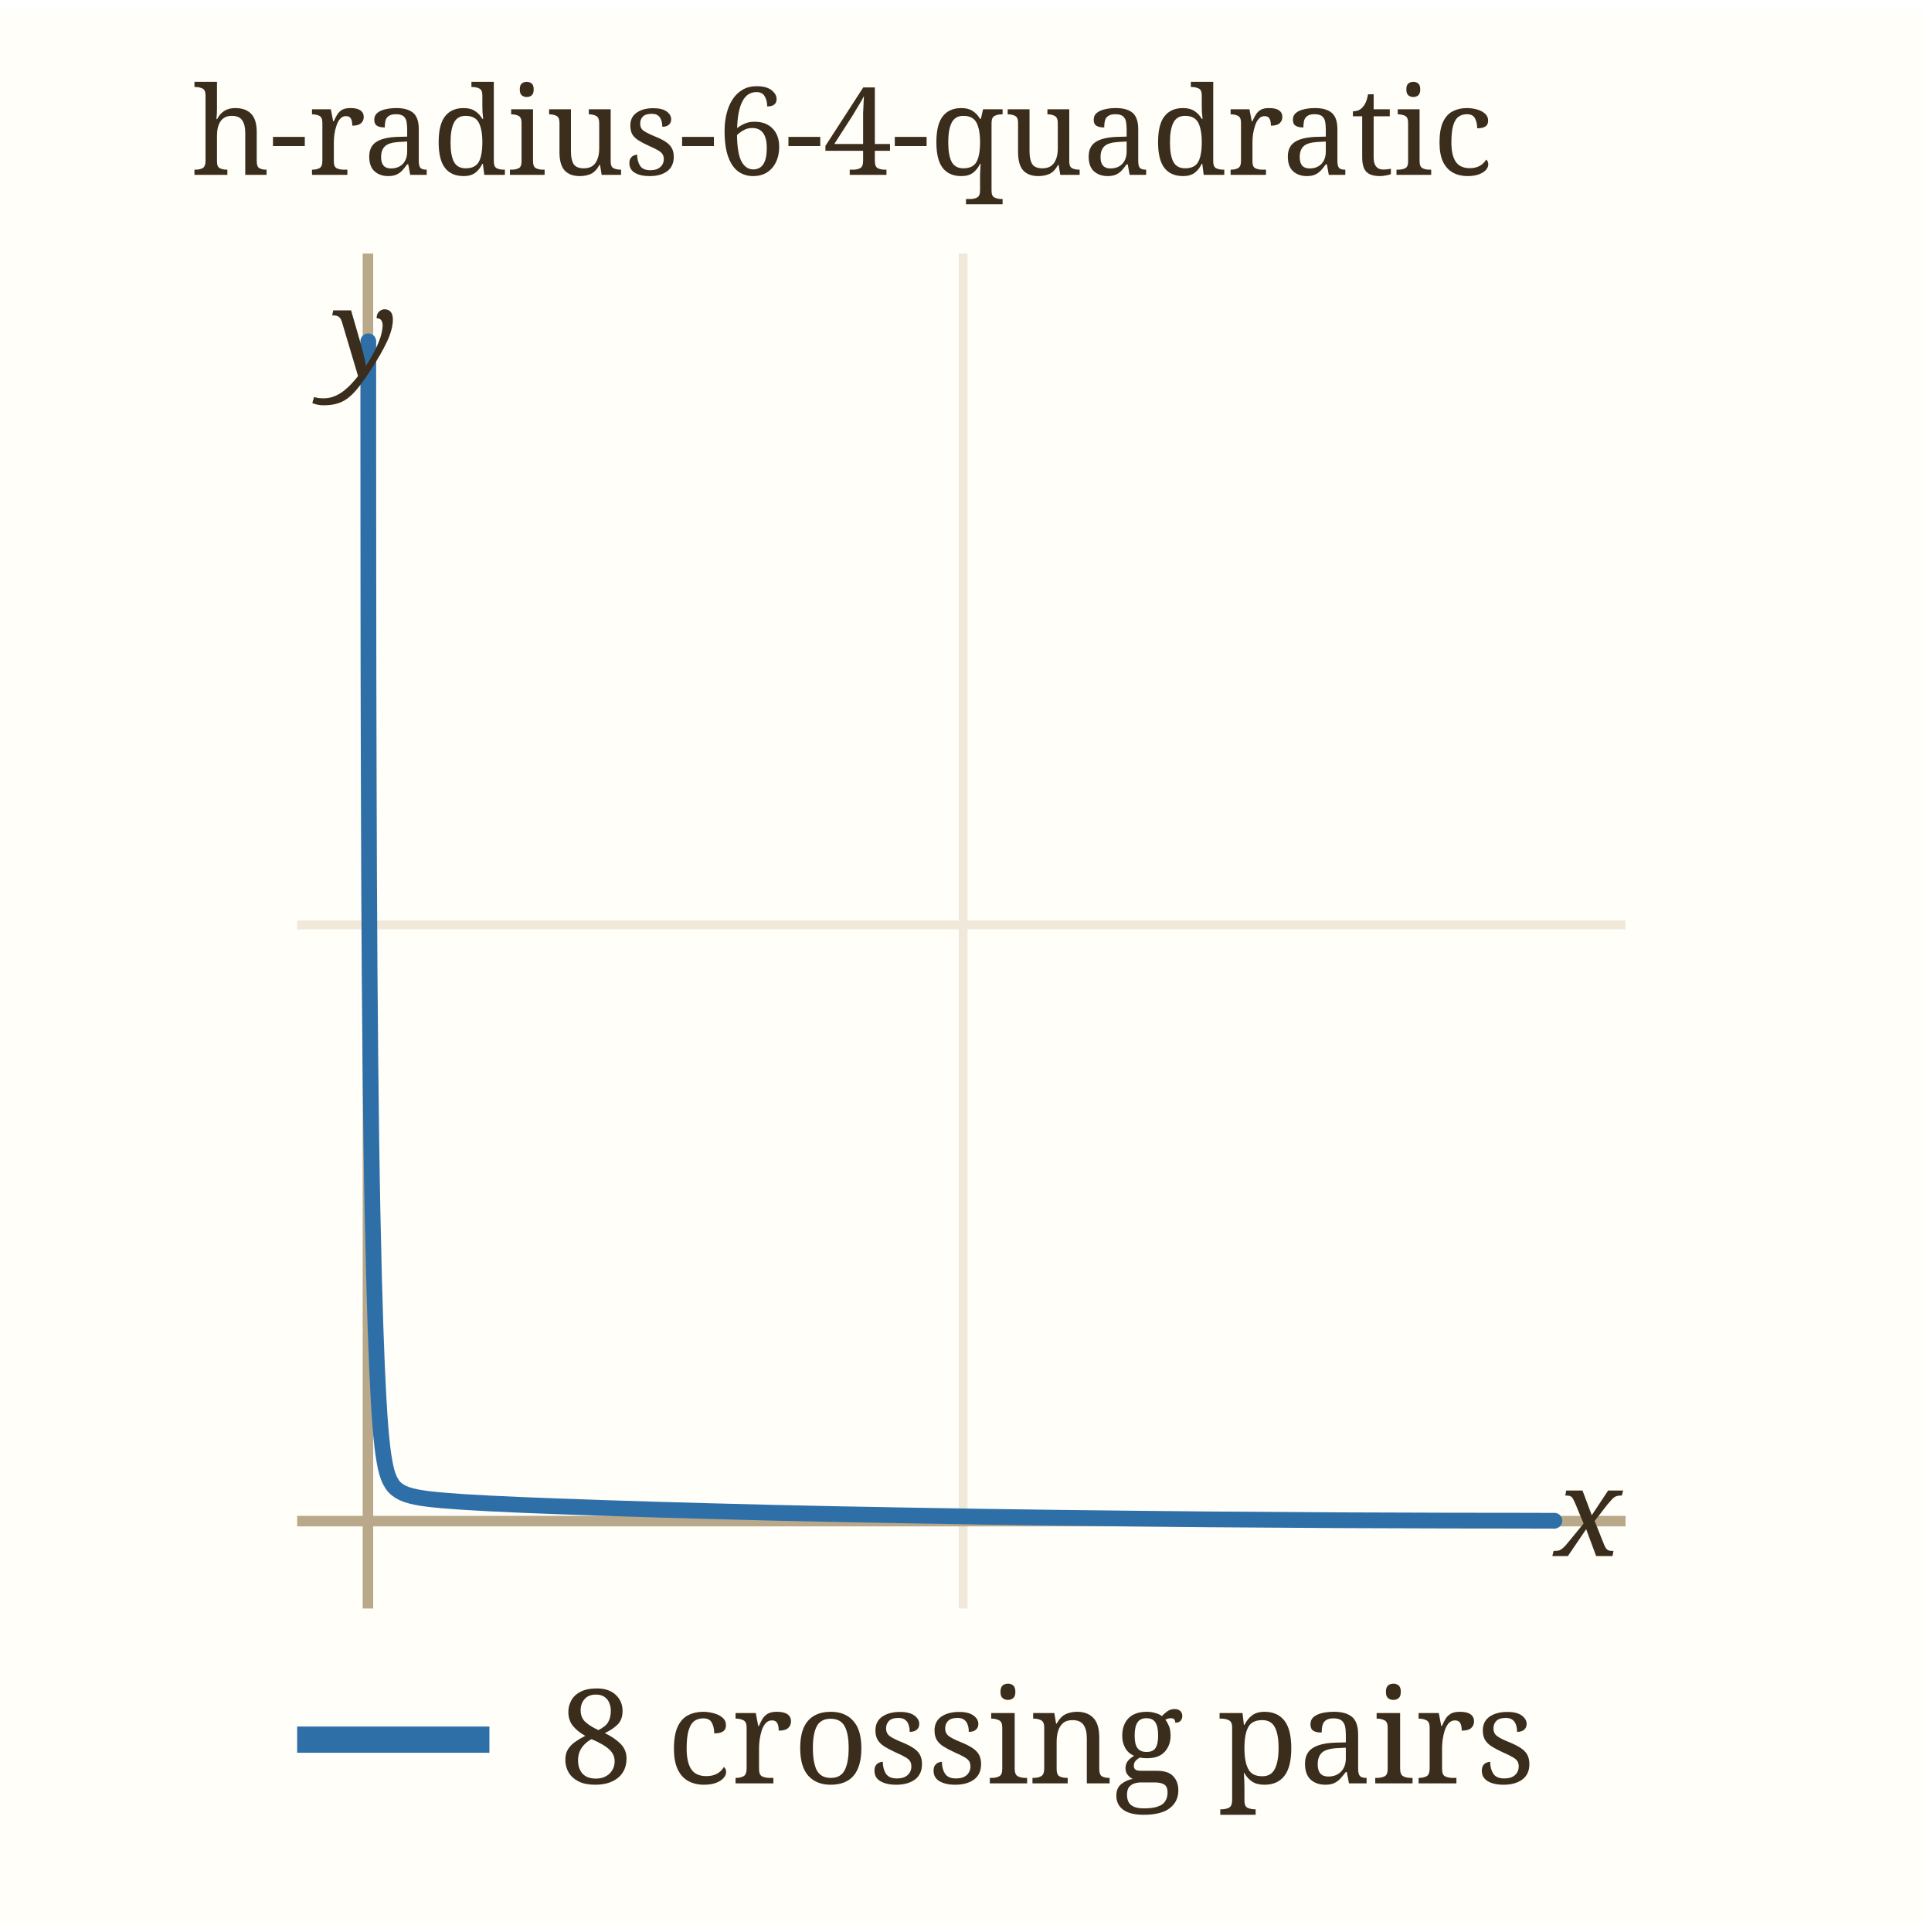
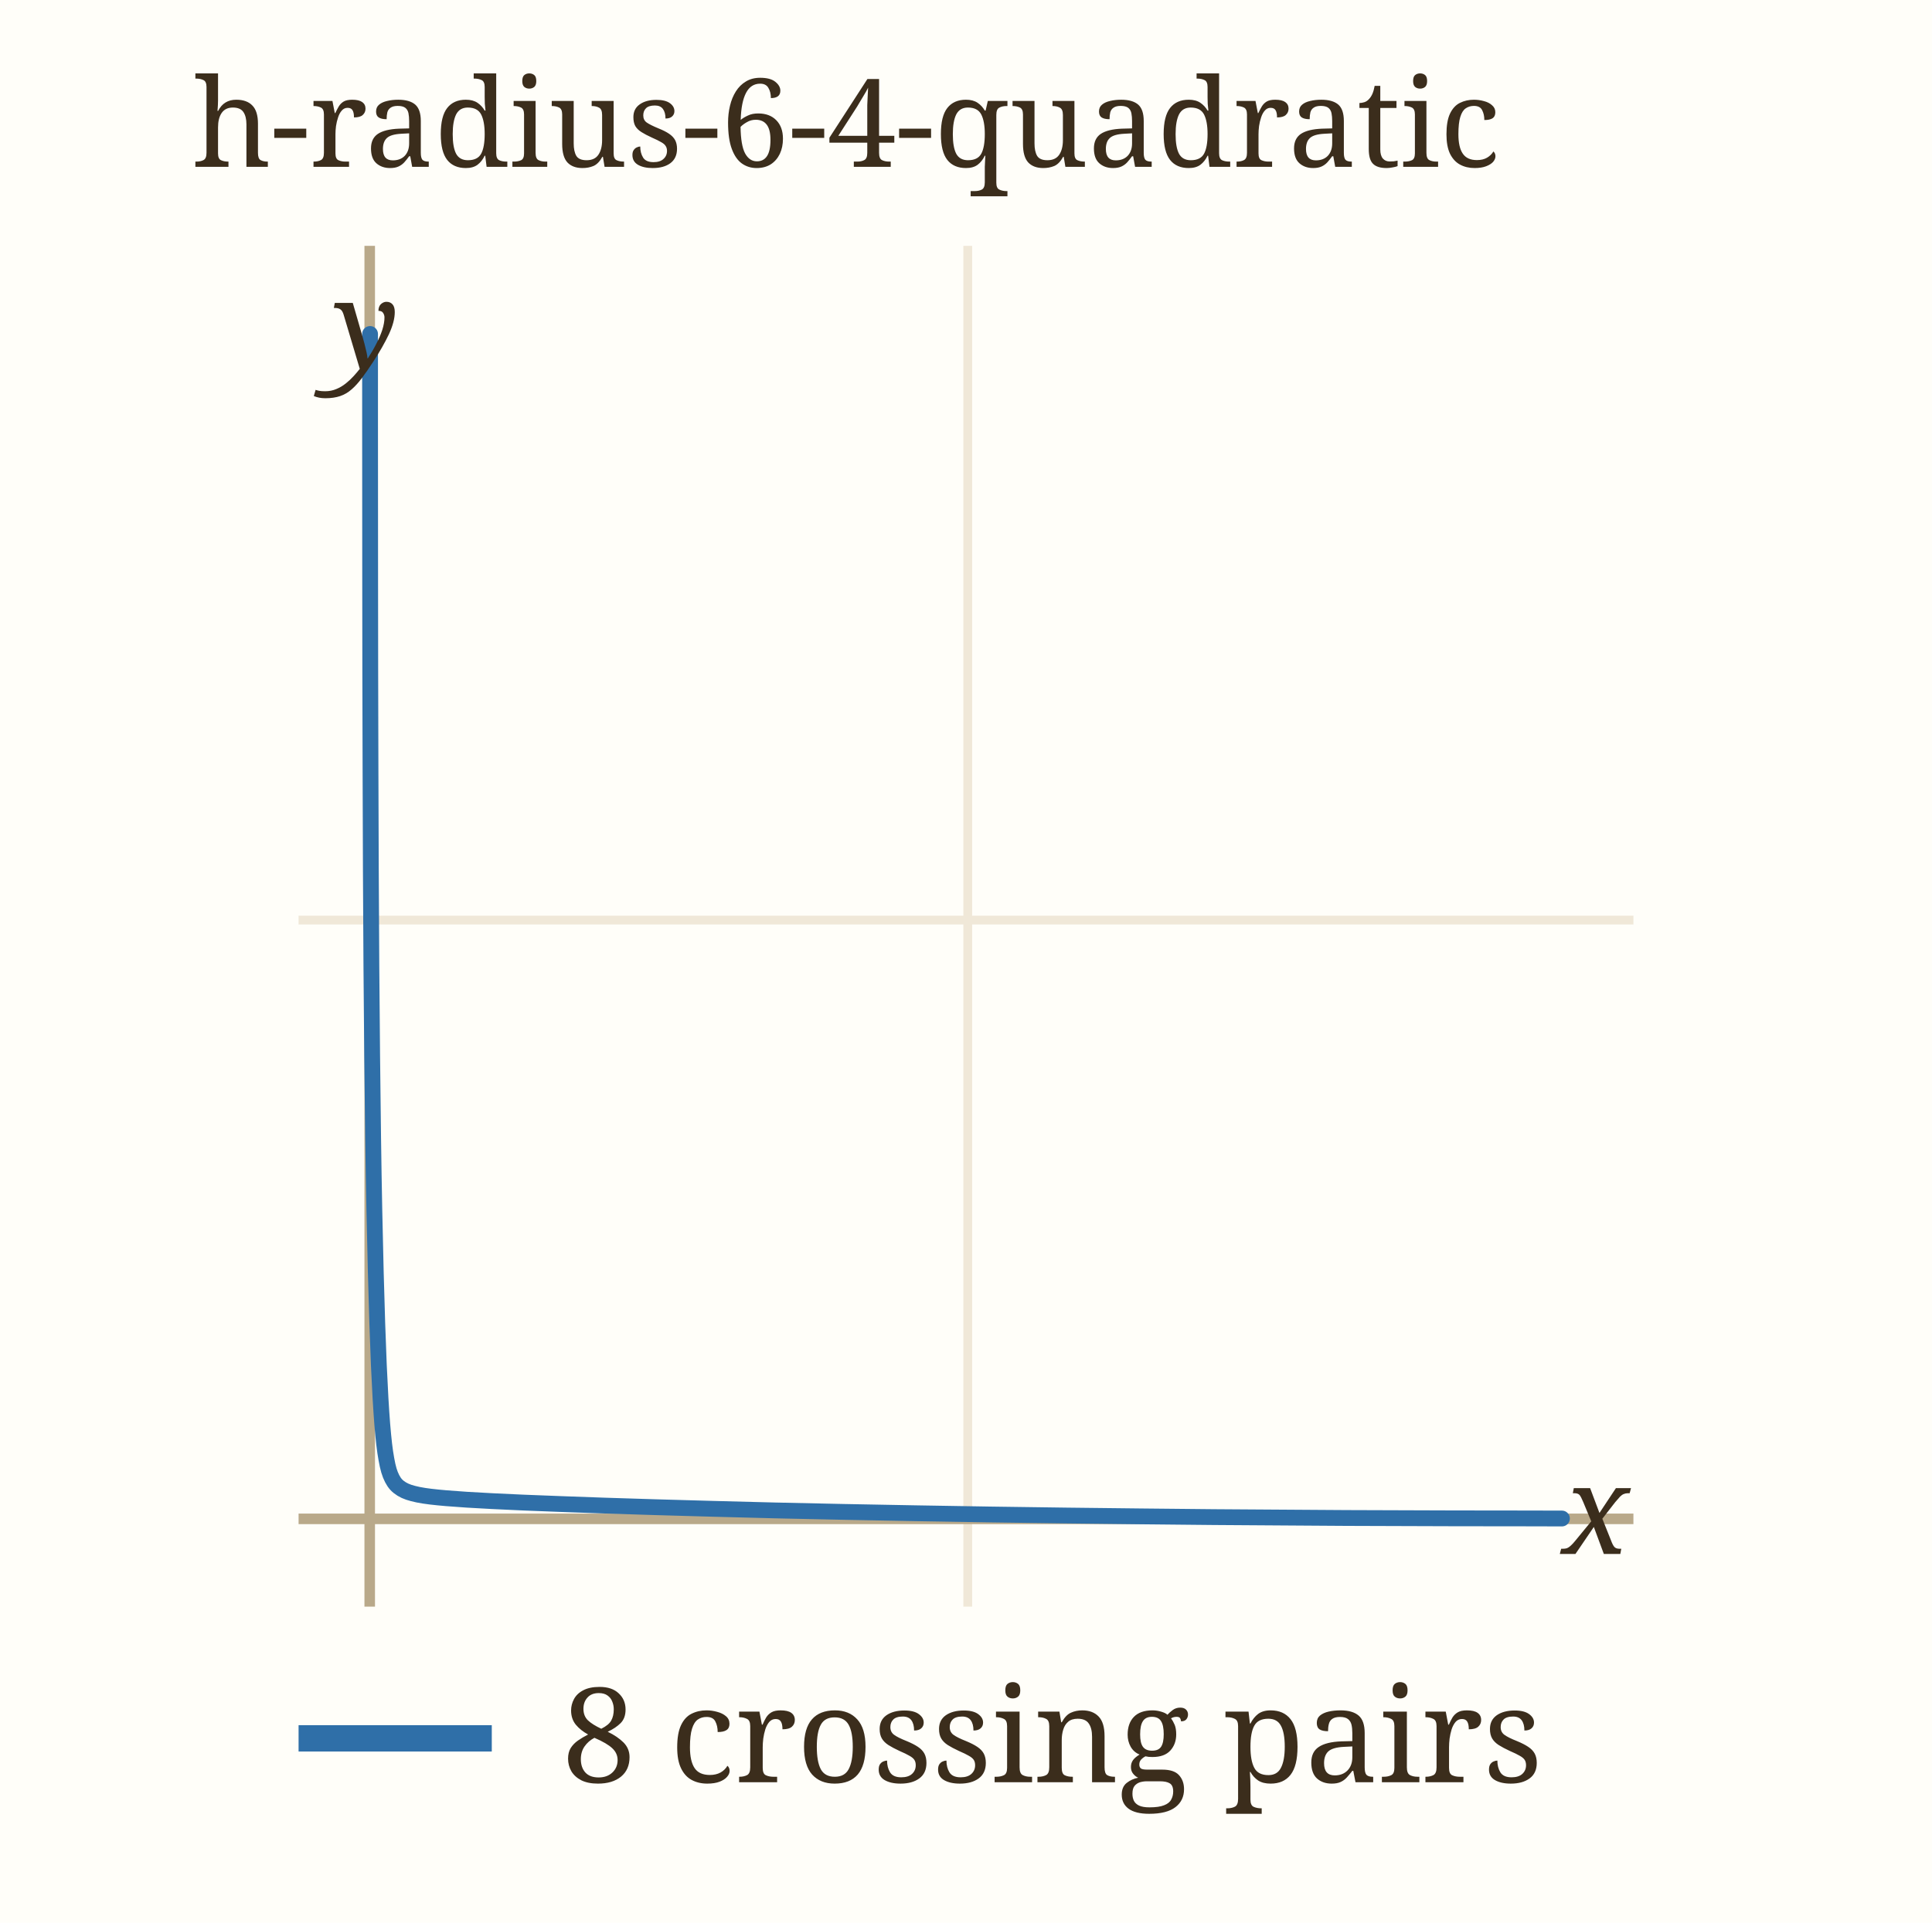
- <svg xmlns="http://www.w3.org/2000/svg" viewBox="0 0 220 219" width="219" height="220" role="img" aria-label="h-radius-6-4-quadratic" data-panel="h-radius-6-4-quadratic">
+ <svg xmlns="http://www.w3.org/2000/svg" viewBox="0 0 220 219" width="220" height="219" role="img" aria-label="h-radius-6-4-quadratic" data-panel="h-radius-6-4-quadratic">
  <rect x="0" y="0" width="220" height="219" fill="#fffef9" />
  <clipPath id="clip-h-radius-6-4-quadratic">
    <rect x="34" y="28" width="152" height="155" />
  </clipPath>
  <g clip-path="url(#clip-h-radius-6-4-quadratic)">
    <line x1="42.1" x2="42.1" y1="28" y2="183" stroke="#b9a98a" stroke-width="1.2" />
    <line x1="110.2" x2="110.2" y1="28" y2="183" stroke="#f0e8d8" stroke-width="1" />
    <text x="110.2" y="197.0" font-family="ui-monospace, Menlo, monospace" font-size="11" fill="#9c8a6a" text-anchor="middle">0.5</text>
    <line x1="34" x2="186" y1="173.0" y2="173.0" stroke="#b9a98a" stroke-width="1.2" />
    <line x1="34" x2="186" y1="104.8" y2="104.8" stroke="#f0e8d8" stroke-width="1" />
    <text x="28.0" y="108.8" font-family="ui-monospace, Menlo, monospace" font-size="11" fill="#9c8a6a" text-anchor="end">0.5</text>
    <path d="M177.86,172.96 C177.17,172.96 175.82,172.96 173.75,172.95 C171.68,172.95 168.86,172.95 165.46,172.94 C162.06,172.93 157.88,172.92 153.34,172.90 C148.81,172.87 143.57,172.84 138.24,172.80 C132.92,172.75 127.06,172.69 121.40,172.62 C115.74,172.55 109.79,172.46 104.28,172.36 C98.76,172.27 93.25,172.15 88.31,172.04 C83.37,171.92 78.70,171.79 74.62,171.67 C70.55,171.55 66.94,171.43 63.84,171.31 C60.75,171.20 58.21,171.09 56.04,170.98 C53.88,170.87 52.25,170.77 50.84,170.65 C49.44,170.53 48.47,170.42 47.62,170.25 C46.77,170.07 46.23,169.90 45.74,169.60 C45.24,169.29 44.94,168.97 44.65,168.41 C44.36,167.84 44.18,167.23 44.00,166.21 C43.81,165.18 43.68,164.03 43.53,162.24 C43.39,160.46 43.27,158.39 43.14,155.50 C43.02,152.61 42.90,149.19 42.79,144.89 C42.68,140.58 42.57,135.47 42.49,129.67 C42.41,123.87 42.34,117.07 42.29,110.09 C42.24,103.11 42.21,95.16 42.19,87.78 C42.16,80.39 42.16,72.42 42.15,65.79 C42.14,59.17 42.14,52.64 42.14,48.02 C42.14,43.39 42.14,39.71 42.14,38.04 C42.14,36.38 42.14,36.38 42.14,38.04 C42.14,39.71 42.14,43.39 42.14,48.02 C42.14,52.64 42.14,59.17 42.15,65.79 C42.16,72.42 42.16,80.39 42.19,87.78 C42.21,95.16 42.24,103.11 42.29,110.09 C42.34,117.07 42.41,123.87 42.49,129.67 C42.57,135.47 42.68,140.58 42.79,144.89 C42.90,149.19 43.02,152.61 43.14,155.50 C43.27,158.39 43.39,160.46 43.53,162.24 C43.68,164.03 43.81,165.18 44.00,166.21 C44.18,167.23 44.36,167.84 44.65,168.41 C44.94,168.97 45.24,169.29 45.74,169.60 C46.23,169.90 46.77,170.07 47.62,170.25 C48.47,170.42 49.44,170.53 50.84,170.65 C52.25,170.77 53.88,170.87 56.04,170.98 C58.21,171.09 60.75,171.20 63.84,171.31 C66.94,171.43 70.55,171.55 74.62,171.67 C78.70,171.79 83.37,171.92 88.31,172.04 C93.25,172.15 98.76,172.27 104.28,172.36 C109.79,172.46 115.74,172.55 121.40,172.62 C127.06,172.69 132.92,172.75 138.24,172.80 C143.57,172.84 148.81,172.87 153.34,172.90 C157.88,172.92 162.06,172.93 165.46,172.94 C168.86,172.95 171.68,172.95 173.75,172.95 C175.82,172.96 177.17,172.96 177.86,172.96 C178.54,172.96 178.54,172.96 177.86,172.96 C177.17,172.96 175.82,172.96 173.75,172.95 C171.68,172.95 168.86,172.95 165.46,172.94 C162.06,172.93 157.88,172.92 153.34,172.90 C148.81,172.87 143.57,172.84 138.24,172.80 C132.92,172.75 127.06,172.69 121.40,172.62 C115.74,172.55 109.79,172.46 104.28,172.36 C98.76,172.27 93.25,172.15 88.31,172.04 C83.37,171.92 78.70,171.79 74.62,171.67 C70.55,171.55 66.94,171.43 63.84,171.31 C60.75,171.20 58.21,171.09 56.04,170.98 C53.88,170.87 52.25,170.77 50.84,170.65 C49.44,170.53 48.47,170.42 47.62,170.25 C46.77,170.07 46.23,169.90 45.74,169.60 C45.24,169.29 44.94,168.97 44.65,168.41 C44.36,167.84 44.18,167.23 44.00,166.21 C43.81,165.18 43.68,164.03 43.53,162.24 C43.39,160.46 43.27,158.39 43.14,155.50 C43.02,152.61 42.90,149.19 42.79,144.89 C42.68,140.58 42.57,135.47 42.49,129.67 C42.41,123.87 42.34,117.07 42.29,110.09 C42.24,103.11 42.21,95.16 42.19,87.78 C42.16,80.39 42.16,72.42 42.15,65.79 C42.14,59.17 42.14,52.64 42.14,48.02 C42.14,43.39 42.14,39.71 42.14,38.04 C42.14,36.38 42.14,36.38 42.14,38.04 C42.14,39.71 42.14,43.39 42.14,48.02 C42.14,52.64 42.14,59.17 42.15,65.79 C42.16,72.42 42.16,80.39 42.19,87.78 C42.21,95.16 42.24,103.11 42.29,110.09 C42.34,117.07 42.41,123.87 42.49,129.67 C42.57,135.47 42.68,140.58 42.79,144.89 C42.90,149.19 43.02,152.61 43.14,155.50 C43.27,158.39 43.39,160.46 43.53,162.24 C43.68,164.03 43.81,165.18 44.00,166.21 C44.18,167.23 44.36,167.84 44.65,168.41 C44.94,168.97 45.24,169.29 45.74,169.60 C46.23,169.90 46.77,170.07 47.62,170.25 C48.47,170.42 49.44,170.53 50.84,170.65 C52.25,170.77 53.88,170.87 56.04,170.98 C58.21,171.09 60.75,171.20 63.84,171.31 C66.94,171.43 70.55,171.55 74.62,171.67 C78.70,171.79 83.37,171.92 88.31,172.04 C93.25,172.15 98.76,172.27 104.28,172.36 C109.79,172.46 115.74,172.55 121.40,172.62 C127.06,172.69 132.92,172.75 138.24,172.80 C143.57,172.84 148.81,172.87 153.34,172.90 C157.88,172.92 162.06,172.93 165.46,172.94 C168.86,172.95 171.68,172.95 173.75,172.95 C175.82,172.96 177.17,172.96 177.86,172.96" fill="none" stroke="#2f6fa8" stroke-width="1.8" stroke-linecap="round" data-path="h-radius-6-4-quadratic" />
  </g>
  <text x="177.9" y="177.0" font-family="Georgia, serif" font-size="14" font-style="italic" fill="#3b2d1c">x</text>
  <text x="38.0" y="42.0" font-family="Georgia, serif" font-size="14" font-style="italic" fill="#3b2d1c">y</text>
  <text x="22" y="19" font-family="Georgia, serif" font-size="14" fill="#3b2d1c">h-radius-6-4-quadratic</text>
  <line x1="34" x2="56" y1="198" y2="198" stroke="#2f6fa8" stroke-width="3" />
  <text x="64" y="203" font-family="Georgia, serif" font-size="15" fill="#3b2d1c">8 crossing pairs</text>
</svg>
